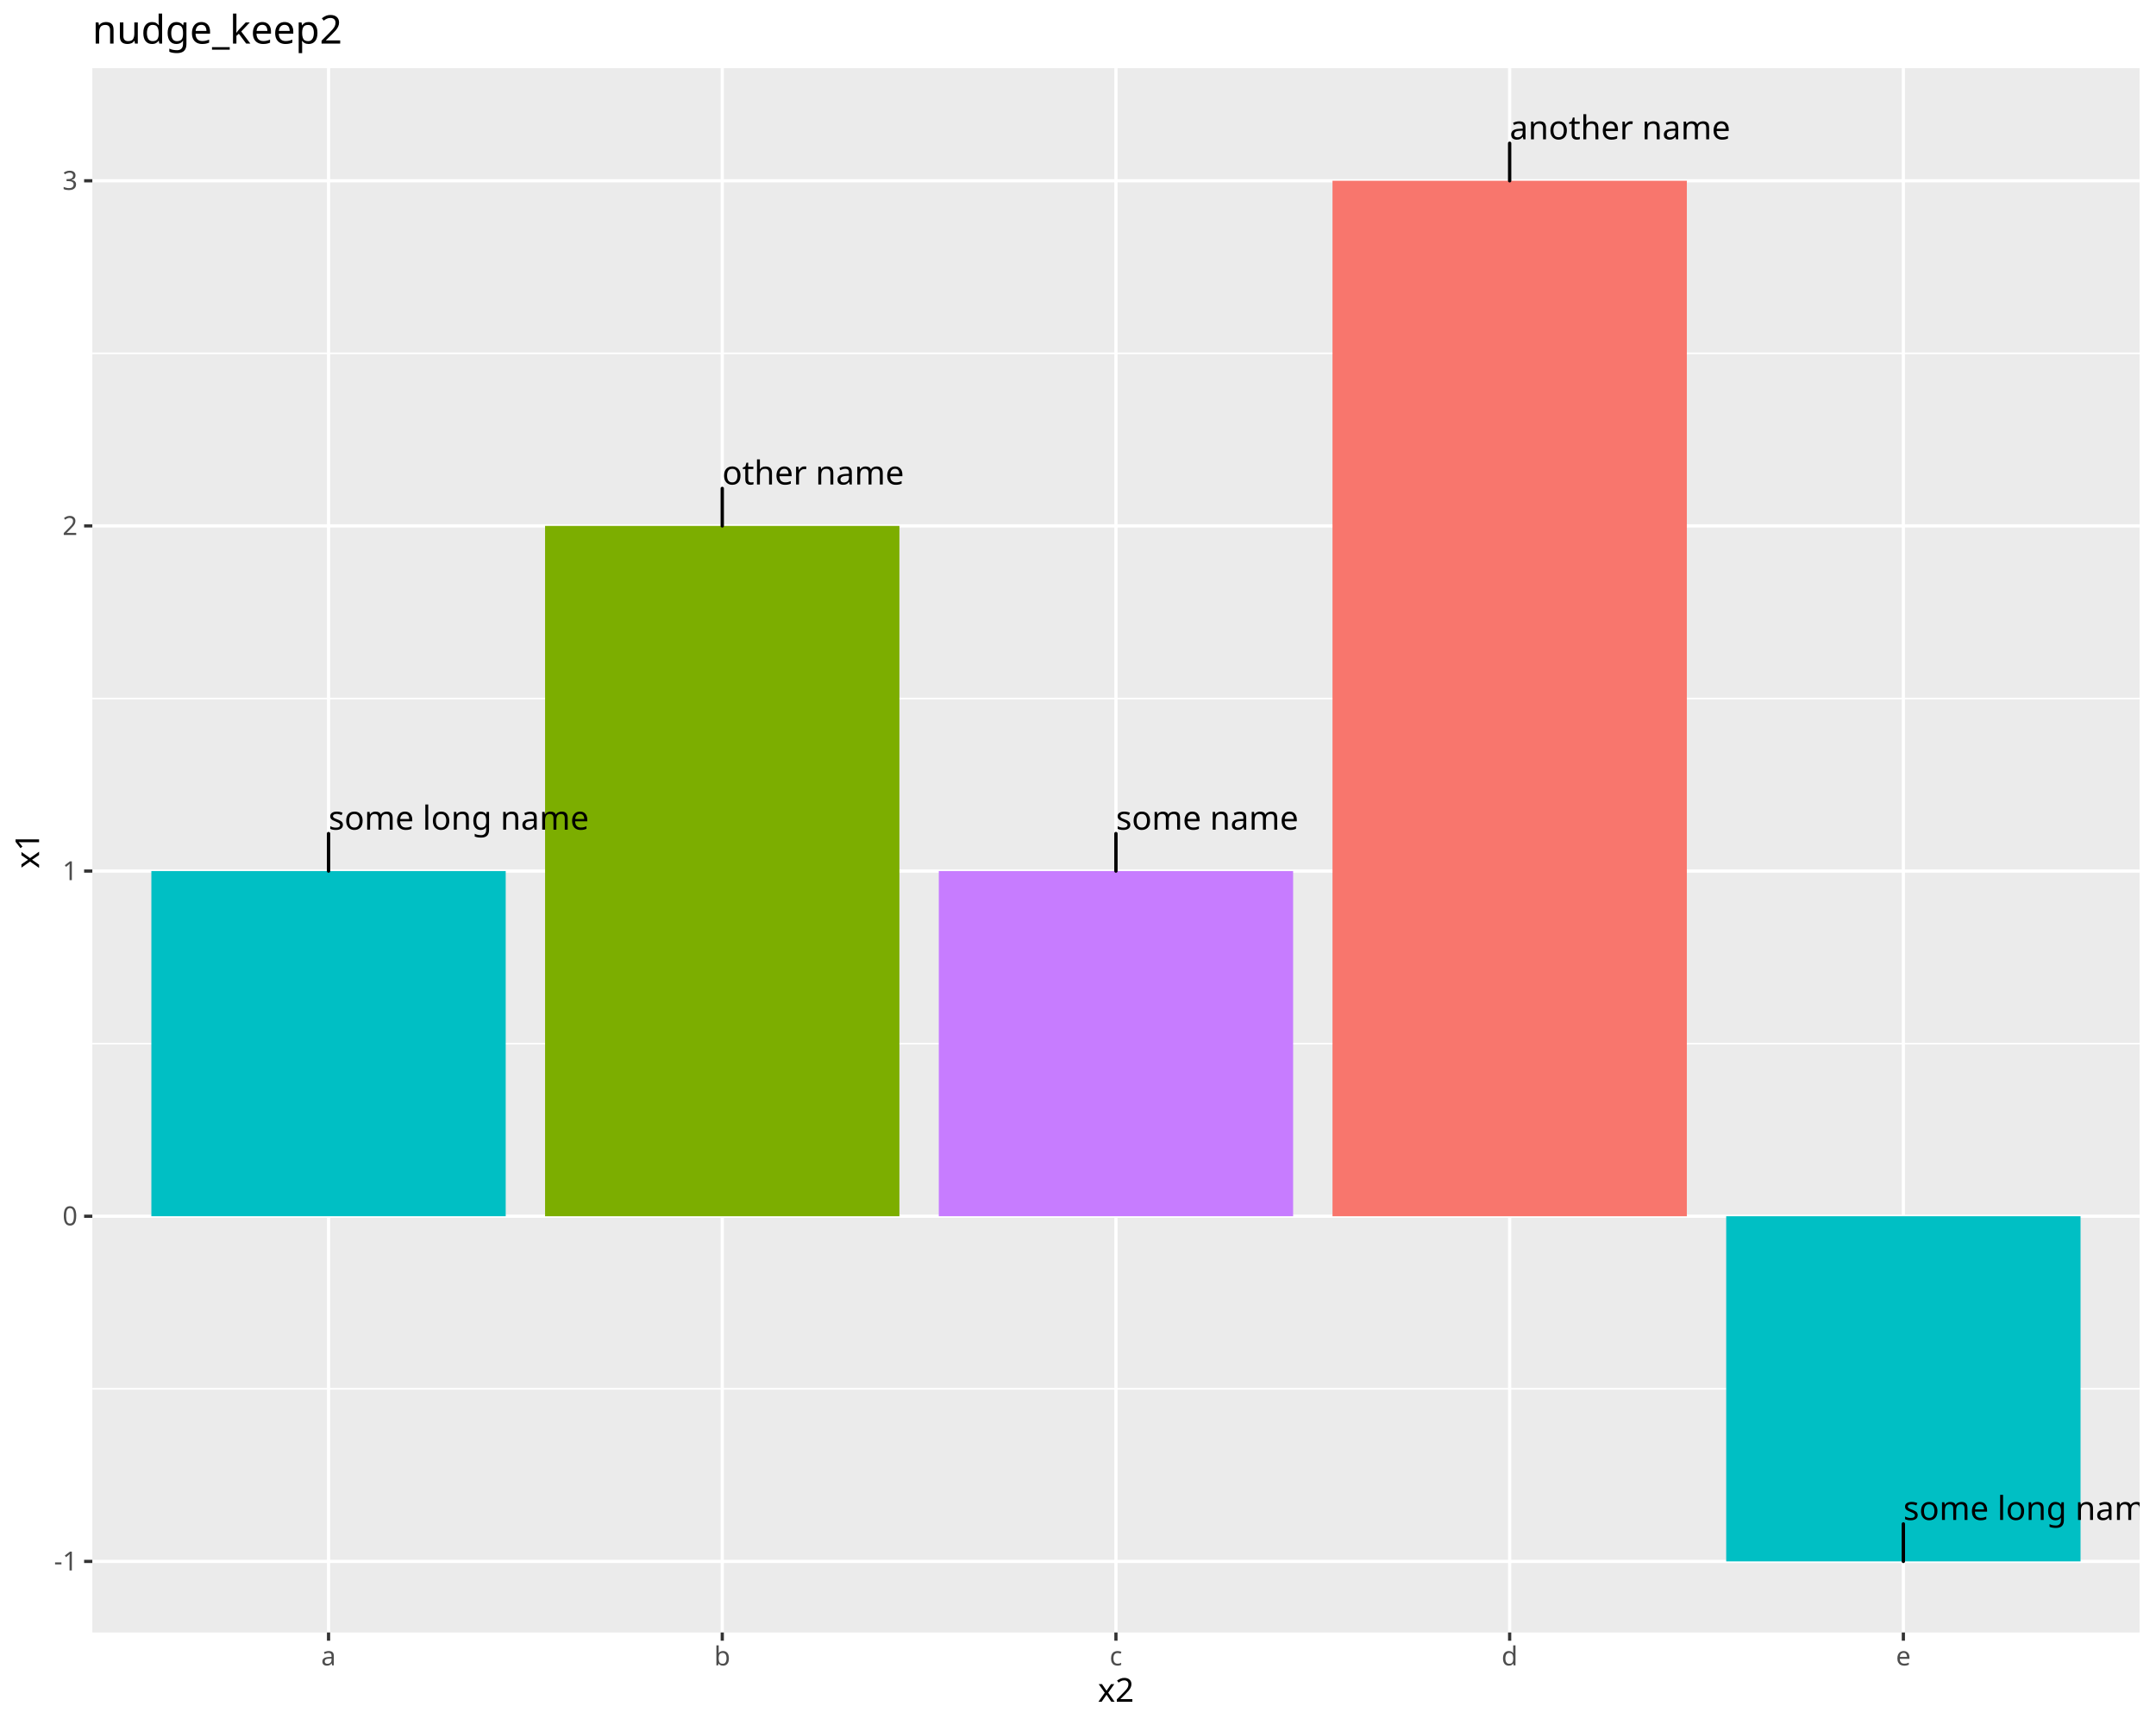
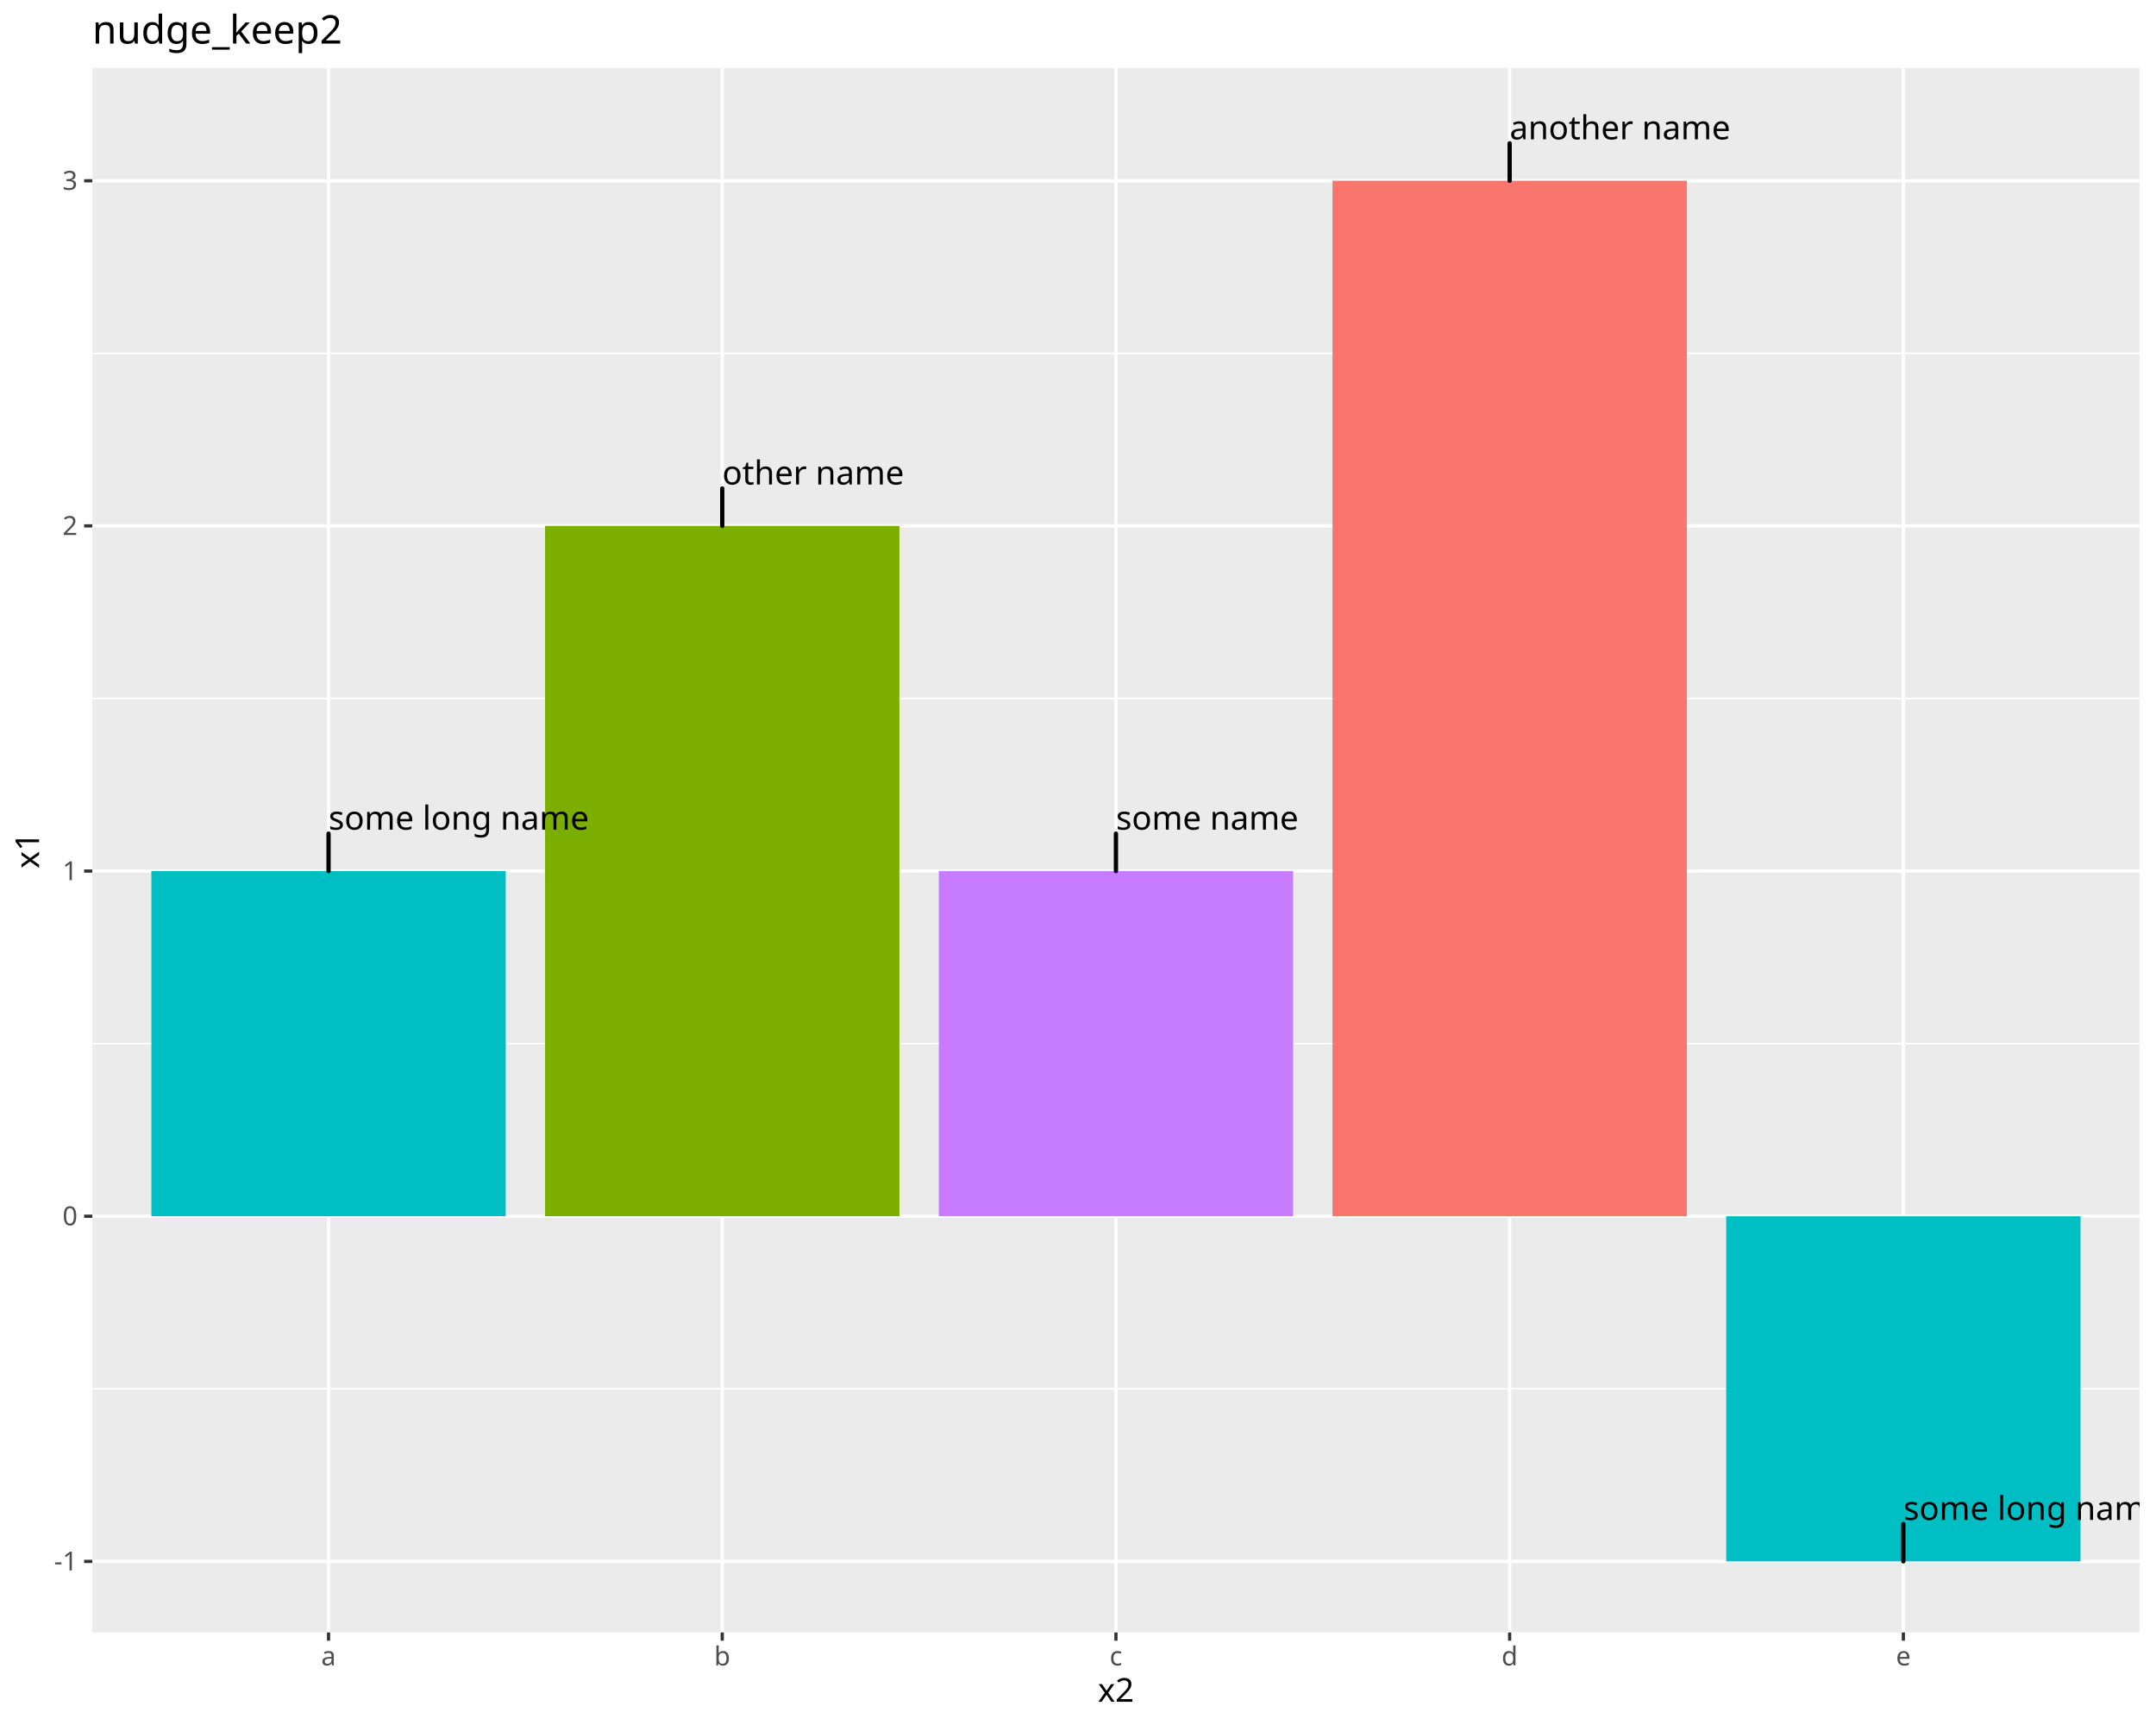
<svg xmlns="http://www.w3.org/2000/svg" class="svglite" data-engine-version="2.0" width="720.00pt" height="576.00pt" viewBox="0 0 720.00 576.00">
  <defs>
    <style type="text/css">
    .svglite line, .svglite polyline, .svglite polygon, .svglite path, .svglite rect, .svglite circle {
      fill: none;
      stroke: #000000;
      stroke-linecap: round;
      stroke-linejoin: round;
      stroke-miterlimit: 10.00;
    }
  </style>
  </defs>
  <rect width="100%" height="100%" style="stroke: none; fill: #FFFFFF;" />
  <defs>
    <clipPath id="cpMC4wMHw3MjAuMDB8MC4wMHw1NzYuMDA=">
      <rect x="0.00" y="0.00" width="720.00" height="576.00" />
    </clipPath>
  </defs>
  <g clip-path="url(#cpMC4wMHw3MjAuMDB8MC4wMHw1NzYuMDA=)">
    <rect x="0.00" y="0.00" width="720.00" height="576.00" style="stroke-width: 1.07; stroke: #FFFFFF; fill: #FFFFFF;" />
  </g>
  <defs>
    <clipPath id="cpMzAuODN8NzE0LjUyfDIyLjc4fDU0NS4xMQ==">
      <rect x="30.83" y="22.78" width="683.69" height="522.33" />
    </clipPath>
  </defs>
  <g clip-path="url(#cpMzAuODN8NzE0LjUyfDIyLjc4fDU0NS4xMQ==)">
    <rect x="30.83" y="22.78" width="683.69" height="522.33" style="stroke-width: 1.07; stroke: none; fill: #EBEBEB;" />
    <polyline points="30.83,463.74 714.52,463.74 " style="stroke-width: 0.53; stroke: #FFFFFF; stroke-linecap: butt;" />
    <polyline points="30.83,348.49 714.52,348.49 " style="stroke-width: 0.53; stroke: #FFFFFF; stroke-linecap: butt;" />
    <polyline points="30.83,233.24 714.52,233.24 " style="stroke-width: 0.53; stroke: #FFFFFF; stroke-linecap: butt;" />
    <polyline points="30.83,117.98 714.52,117.98 " style="stroke-width: 0.53; stroke: #FFFFFF; stroke-linecap: butt;" />
    <polyline points="30.83,521.37 714.52,521.37 " style="stroke-width: 1.07; stroke: #FFFFFF; stroke-linecap: butt;" />
    <polyline points="30.83,406.12 714.52,406.12 " style="stroke-width: 1.07; stroke: #FFFFFF; stroke-linecap: butt;" />
    <polyline points="30.83,290.86 714.52,290.86 " style="stroke-width: 1.07; stroke: #FFFFFF; stroke-linecap: butt;" />
    <polyline points="30.83,175.61 714.52,175.61 " style="stroke-width: 1.07; stroke: #FFFFFF; stroke-linecap: butt;" />
    <polyline points="30.83,60.36 714.52,60.36 " style="stroke-width: 1.07; stroke: #FFFFFF; stroke-linecap: butt;" />
    <polyline points="109.72,545.11 109.72,22.78 " style="stroke-width: 1.07; stroke: #FFFFFF; stroke-linecap: butt;" />
    <polyline points="241.20,545.11 241.20,22.78 " style="stroke-width: 1.07; stroke: #FFFFFF; stroke-linecap: butt;" />
    <polyline points="372.67,545.11 372.67,22.78 " style="stroke-width: 1.07; stroke: #FFFFFF; stroke-linecap: butt;" />
    <polyline points="504.15,545.11 504.15,22.78 " style="stroke-width: 1.07; stroke: #FFFFFF; stroke-linecap: butt;" />
    <polyline points="635.63,545.11 635.63,22.78 " style="stroke-width: 1.07; stroke: #FFFFFF; stroke-linecap: butt;" />
    <rect x="50.55" y="290.86" width="118.33" height="115.25" style="stroke-width: 1.07; stroke: none; stroke-linecap: square; stroke-linejoin: miter; fill: #00BFC4;" />
    <rect x="182.03" y="175.61" width="118.33" height="230.51" style="stroke-width: 1.07; stroke: none; stroke-linecap: square; stroke-linejoin: miter; fill: #7CAE00;" />
    <rect x="313.51" y="290.86" width="118.33" height="115.25" style="stroke-width: 1.07; stroke: none; stroke-linecap: square; stroke-linejoin: miter; fill: #C77CFF;" />
    <rect x="444.99" y="60.36" width="118.33" height="345.76" style="stroke-width: 1.07; stroke: none; stroke-linecap: square; stroke-linejoin: miter; fill: #F8766D;" />
    <rect x="576.47" y="406.12" width="118.33" height="115.25" style="stroke-width: 1.07; stroke: none; stroke-linecap: square; stroke-linejoin: miter; fill: #00BFC4;" />
-     <line x1="109.72" y1="278.34" x2="109.72" y2="290.86" style="stroke-width: 1.12;" />
+     <line x1="109.72" y1="278.34" x2="109.72" y2="290.86" style="stroke-width: 1.42;" />
    <text x="109.72" y="277.03" style="font-size: 11.04px; font-family: sans;" textLength="81.63px" lengthAdjust="spacingAndGlyphs">some long name</text>
-     <line x1="241.20" y1="163.09" x2="241.20" y2="175.61" style="stroke-width: 1.12;" />
+     <line x1="241.20" y1="163.09" x2="241.20" y2="175.61" style="stroke-width: 1.42;" />
    <text x="241.20" y="161.78" style="font-size: 11.04px; font-family: sans;" textLength="55.85px" lengthAdjust="spacingAndGlyphs">other name</text>
-     <line x1="372.67" y1="278.34" x2="372.67" y2="290.86" style="stroke-width: 1.12;" />
+     <line x1="372.67" y1="278.34" x2="372.67" y2="290.86" style="stroke-width: 1.42;" />
    <text x="372.67" y="277.03" style="font-size: 11.04px; font-family: sans;" textLength="57.69px" lengthAdjust="spacingAndGlyphs">some name</text>
-     <line x1="504.15" y1="47.83" x2="504.15" y2="60.36" style="stroke-width: 1.12;" />
+     <line x1="504.15" y1="47.83" x2="504.15" y2="60.36" style="stroke-width: 1.42;" />
    <text x="504.15" y="46.53" style="font-size: 11.04px; font-family: sans;" textLength="68.13px" lengthAdjust="spacingAndGlyphs">another name</text>
-     <line x1="635.63" y1="508.85" x2="635.63" y2="521.37" style="stroke-width: 1.12;" />
+     <line x1="635.63" y1="508.85" x2="635.63" y2="521.37" style="stroke-width: 1.42;" />
    <text x="635.63" y="507.54" style="font-size: 11.04px; font-family: sans;" textLength="81.63px" lengthAdjust="spacingAndGlyphs">some long name</text>
  </g>
  <g clip-path="url(#cpMC4wMHw3MjAuMDB8MC4wMHw1NzYuMDA=)">
    <text x="25.90" y="524.40" text-anchor="end" style="font-size: 8.80px; fill: #4D4D4D; font-family: sans;" textLength="7.82px" lengthAdjust="spacingAndGlyphs">-1</text>
    <text x="25.90" y="409.14" text-anchor="end" style="font-size: 8.80px; fill: #4D4D4D; font-family: sans;" textLength="4.89px" lengthAdjust="spacingAndGlyphs">0</text>
    <text x="25.90" y="293.89" text-anchor="end" style="font-size: 8.80px; fill: #4D4D4D; font-family: sans;" textLength="4.89px" lengthAdjust="spacingAndGlyphs">1</text>
    <text x="25.90" y="178.64" text-anchor="end" style="font-size: 8.80px; fill: #4D4D4D; font-family: sans;" textLength="4.89px" lengthAdjust="spacingAndGlyphs">2</text>
    <text x="25.90" y="63.38" text-anchor="end" style="font-size: 8.80px; fill: #4D4D4D; font-family: sans;" textLength="4.89px" lengthAdjust="spacingAndGlyphs">3</text>
    <polyline points="28.09,521.37 30.83,521.37 " style="stroke-width: 1.07; stroke: #333333; stroke-linecap: butt;" />
    <polyline points="28.09,406.12 30.83,406.12 " style="stroke-width: 1.07; stroke: #333333; stroke-linecap: butt;" />
    <polyline points="28.09,290.86 30.83,290.86 " style="stroke-width: 1.07; stroke: #333333; stroke-linecap: butt;" />
    <polyline points="28.09,175.61 30.83,175.61 " style="stroke-width: 1.07; stroke: #333333; stroke-linecap: butt;" />
    <polyline points="28.09,60.36 30.83,60.36 " style="stroke-width: 1.07; stroke: #333333; stroke-linecap: butt;" />
    <polyline points="109.72,547.85 109.72,545.11 " style="stroke-width: 1.07; stroke: #333333; stroke-linecap: butt;" />
    <polyline points="241.20,547.85 241.20,545.11 " style="stroke-width: 1.07; stroke: #333333; stroke-linecap: butt;" />
    <polyline points="372.67,547.85 372.67,545.11 " style="stroke-width: 1.07; stroke: #333333; stroke-linecap: butt;" />
    <polyline points="504.15,547.85 504.15,545.11 " style="stroke-width: 1.07; stroke: #333333; stroke-linecap: butt;" />
    <polyline points="635.63,547.85 635.63,545.11 " style="stroke-width: 1.07; stroke: #333333; stroke-linecap: butt;" />
    <text x="109.72" y="556.10" text-anchor="middle" style="font-size: 8.80px; fill: #4D4D4D; font-family: sans;" textLength="4.89px" lengthAdjust="spacingAndGlyphs">a</text>
    <text x="241.20" y="556.10" text-anchor="middle" style="font-size: 8.80px; fill: #4D4D4D; font-family: sans;" textLength="4.89px" lengthAdjust="spacingAndGlyphs">b</text>
    <text x="372.67" y="556.10" text-anchor="middle" style="font-size: 8.80px; fill: #4D4D4D; font-family: sans;" textLength="4.40px" lengthAdjust="spacingAndGlyphs">c</text>
    <text x="504.15" y="556.10" text-anchor="middle" style="font-size: 8.80px; fill: #4D4D4D; font-family: sans;" textLength="4.89px" lengthAdjust="spacingAndGlyphs">d</text>
    <text x="635.63" y="556.10" text-anchor="middle" style="font-size: 8.80px; fill: #4D4D4D; font-family: sans;" textLength="4.89px" lengthAdjust="spacingAndGlyphs">e</text>
    <text x="372.67" y="568.24" text-anchor="middle" style="font-size: 11.00px; font-family: sans;" textLength="11.62px" lengthAdjust="spacingAndGlyphs">x2</text>
    <text transform="translate(13.05,283.95) rotate(-90)" text-anchor="middle" style="font-size: 11.00px; font-family: sans;" textLength="11.62px" lengthAdjust="spacingAndGlyphs">x1</text>
    <text x="30.83" y="14.56" style="font-size: 13.20px; font-family: sans;" textLength="80.02px" lengthAdjust="spacingAndGlyphs">nudge_keep2</text>
  </g>
</svg>
